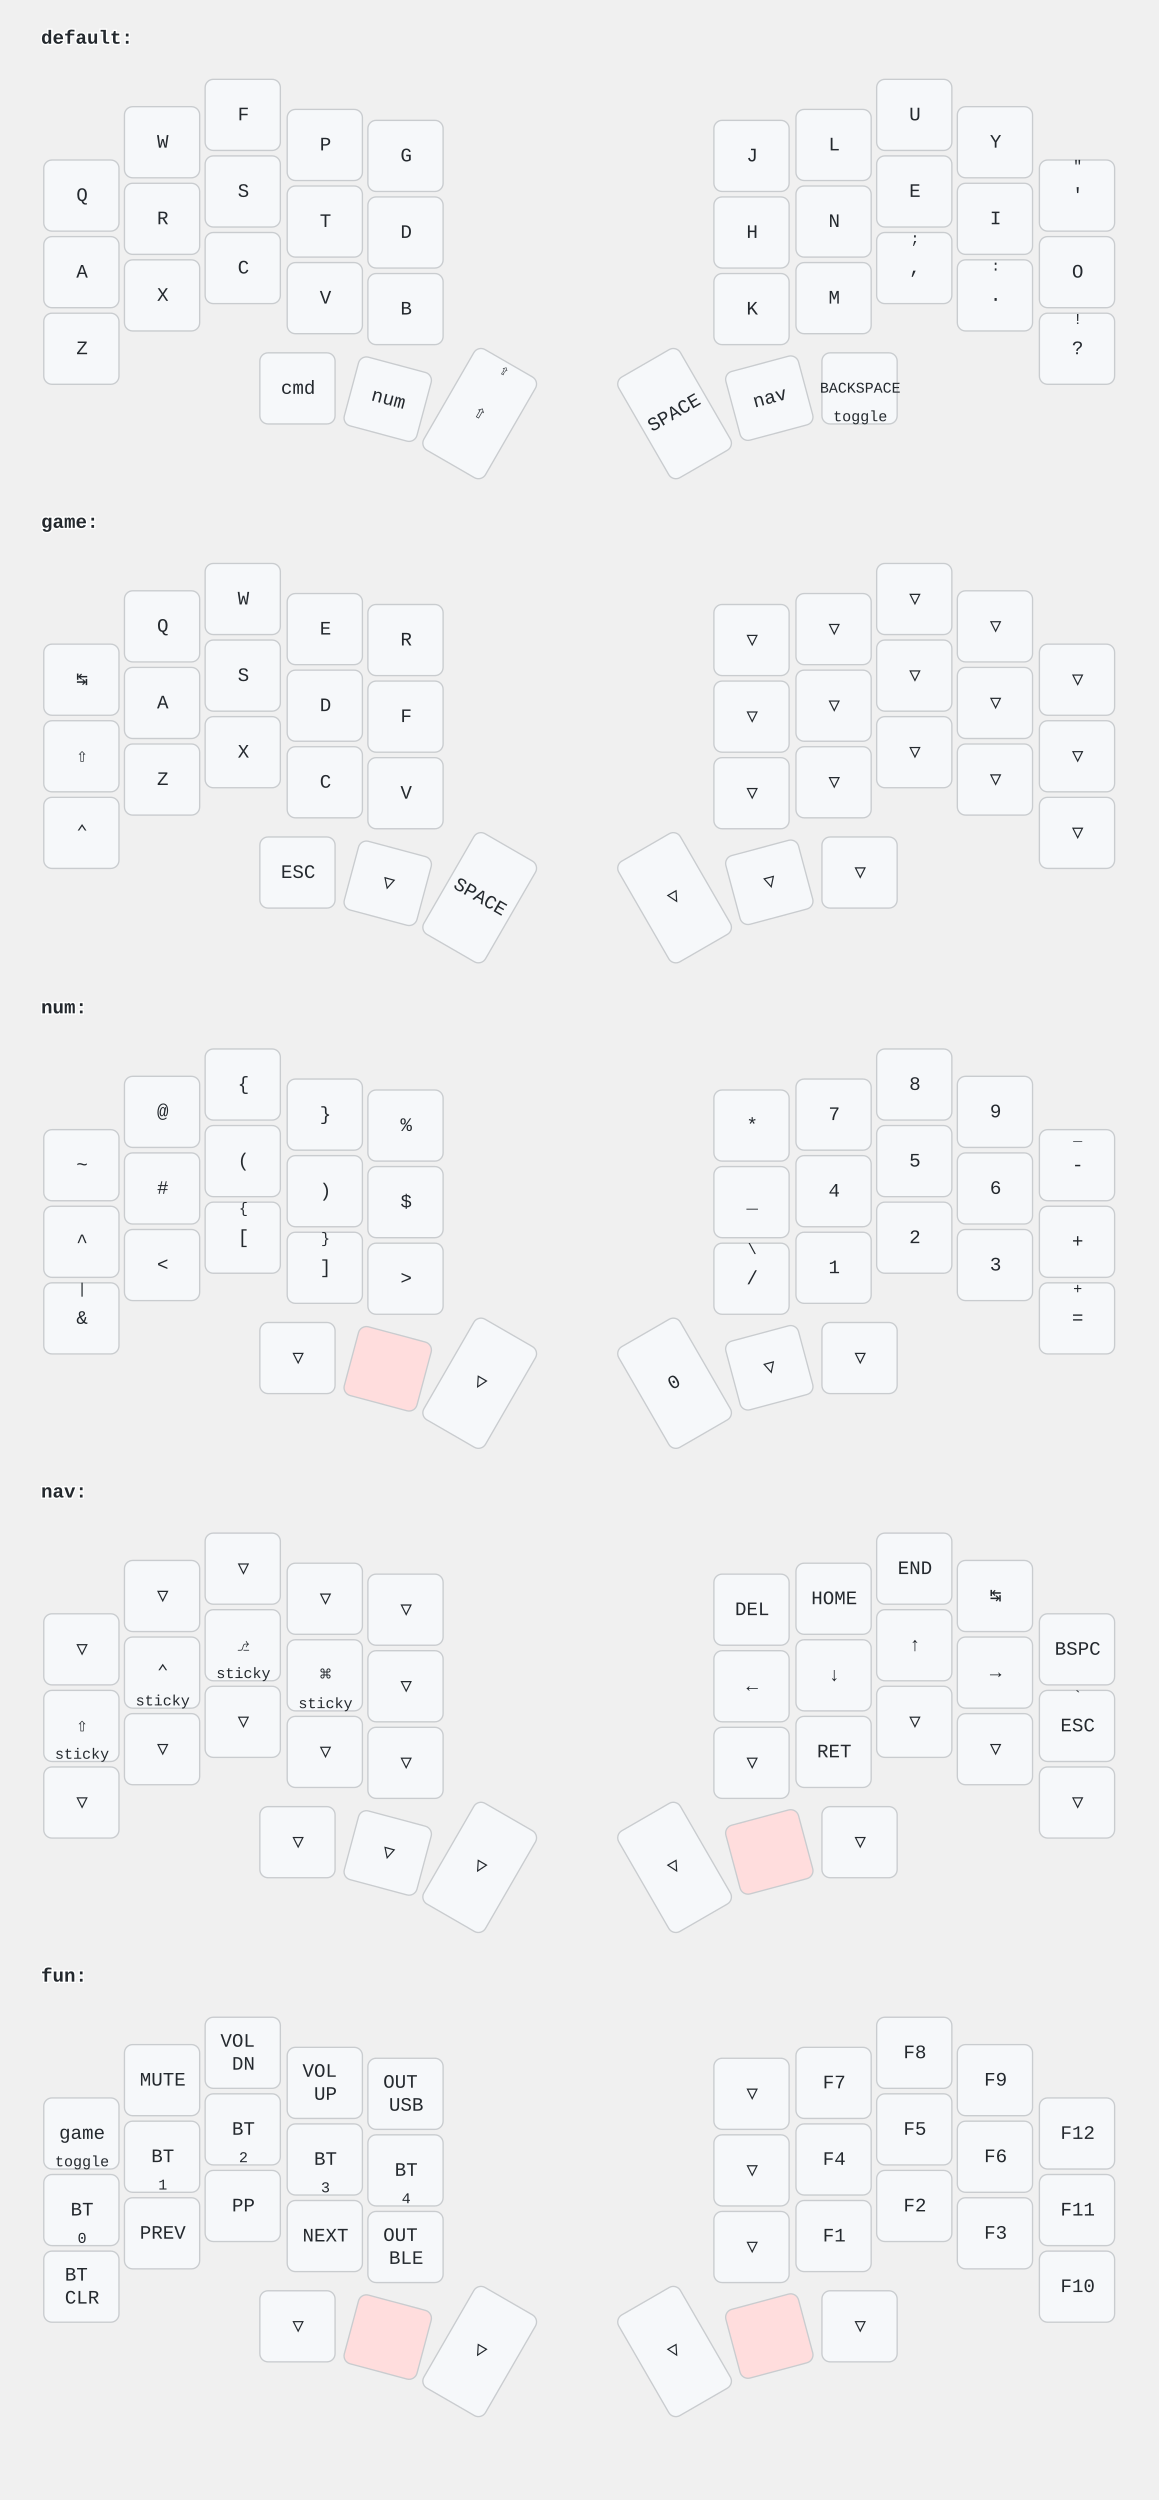
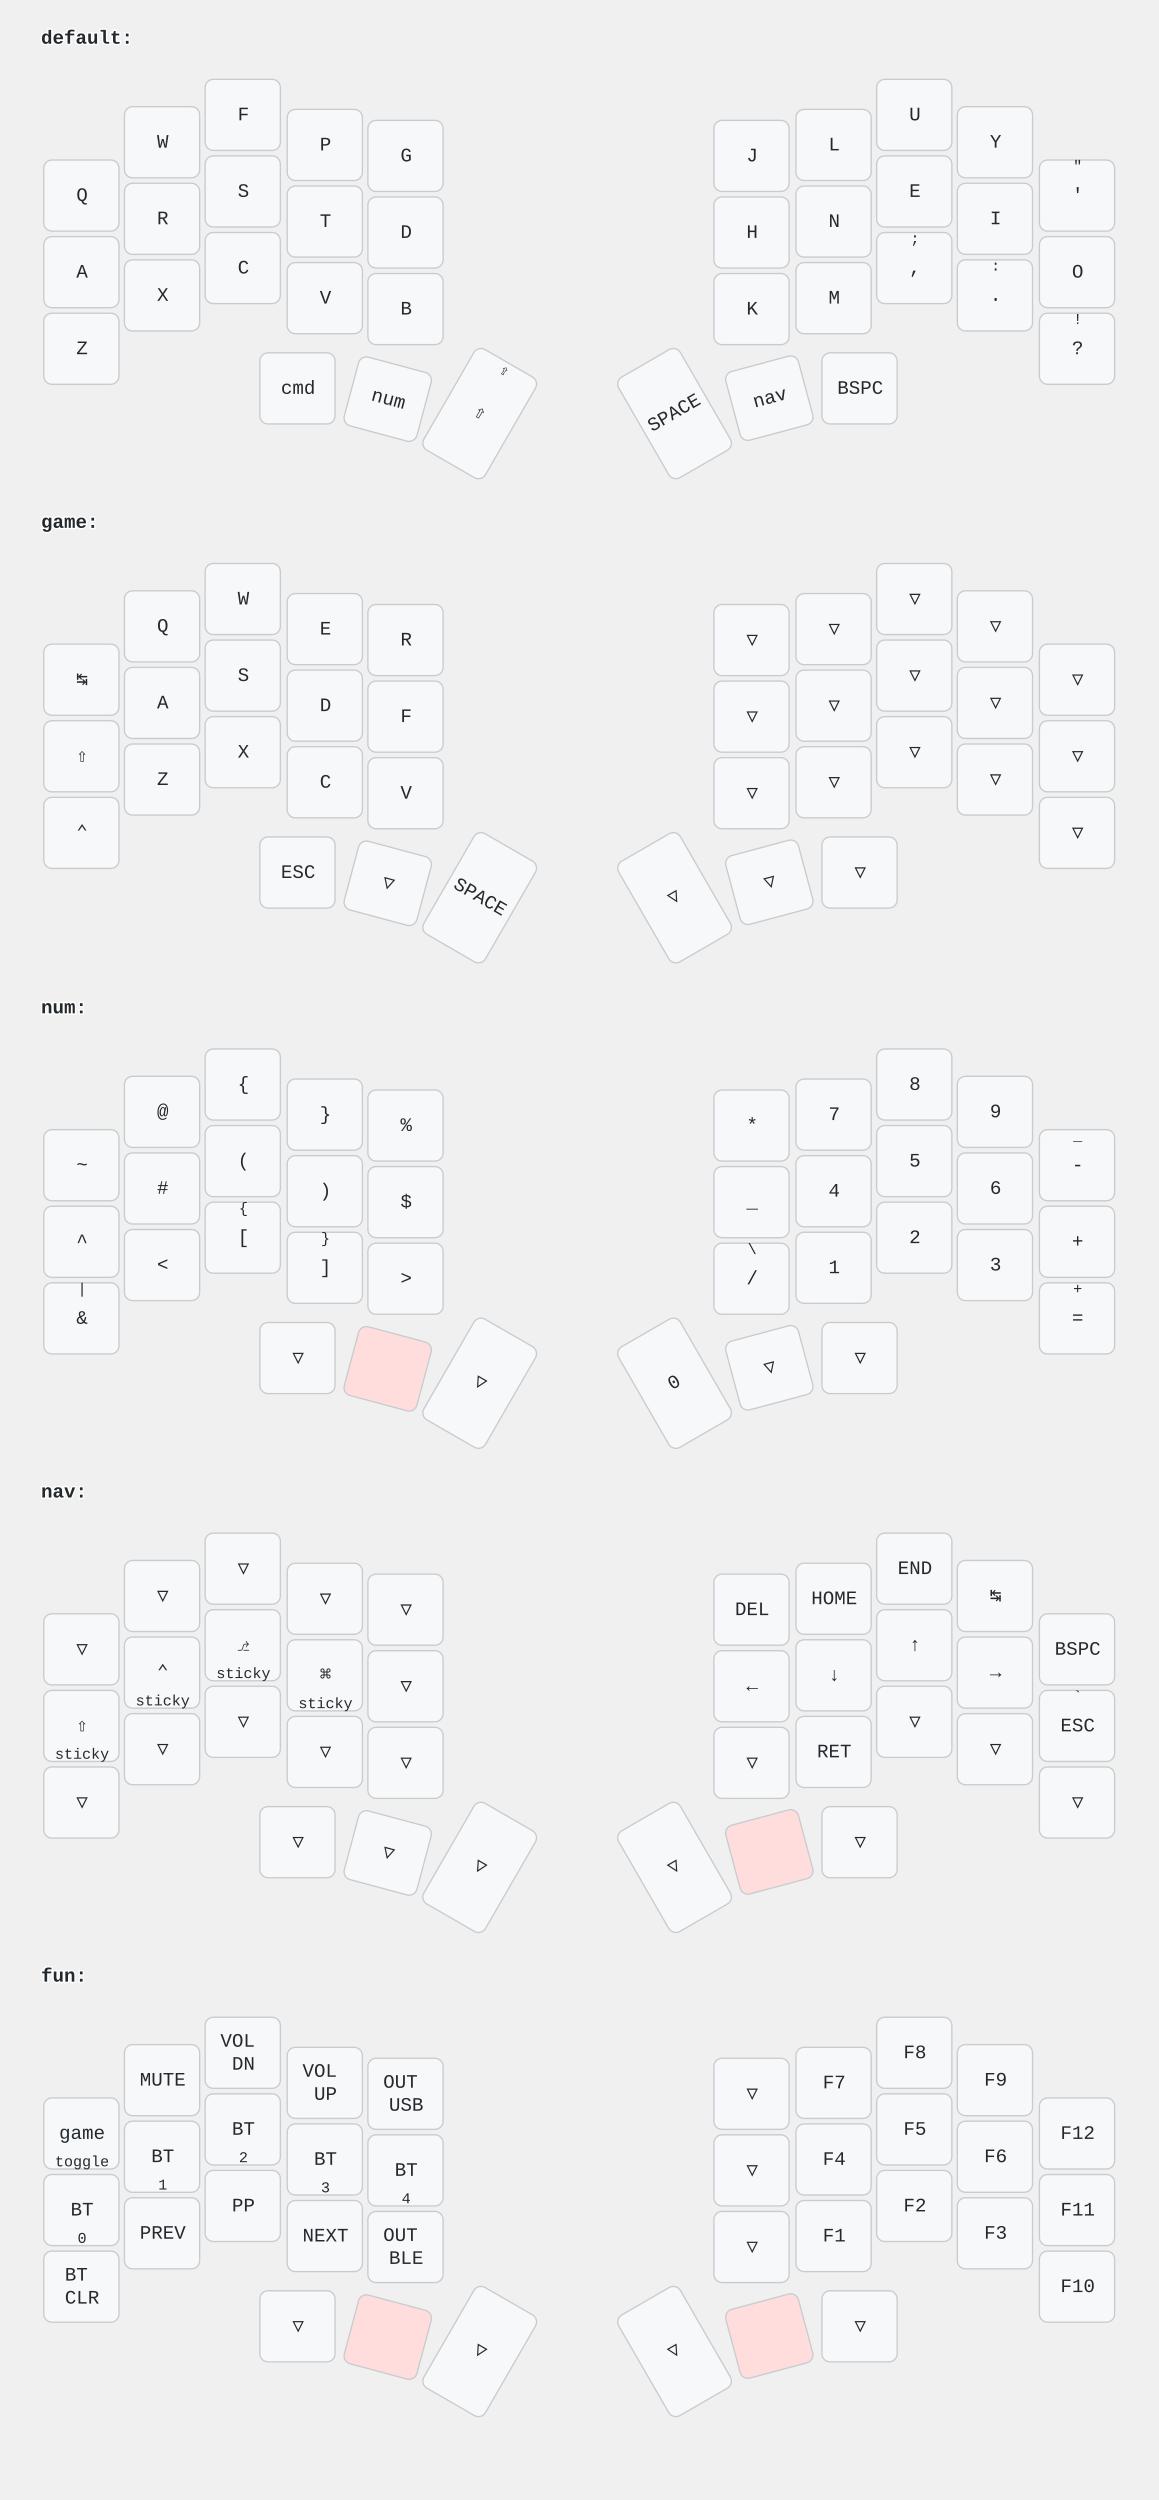
<svg xmlns="http://www.w3.org/2000/svg" width="847" height="1828" viewBox="0 0 847 1828" class="keymap">
  <style>/* font and background color specifications */
svg {
    font-family: SFMono-Regular,Consolas,Liberation Mono,Menlo,monospace;
    font-size: 14px;
    font-kerning: normal;
    text-rendering: optimizeLegibility;
    fill: #24292e;
}

/* default key styling */
rect {
    fill: #f6f8fa;
    stroke: #c9cccf;
    stroke-width: 1;
}

/* color accent for combo boxes */
rect.combo {
    fill: #cdf;
}

/* color accent for held keys */
rect.held, rect.combo.held {
    fill: #fdd;
}

/* color accent for ghost (optional) keys */
rect.ghost, rect.combo.ghost {
    fill: #ddd;
}

text {
    text-anchor: middle;
    dominant-baseline: middle;
}

/* styling for layer labels */
text.label {
    font-weight: bold;
    text-anchor: start;
    stroke: white;
    stroke-width: 2;
    paint-order: stroke;
}

/* styling for combo tap, and key hold/shifted label text */
text.combo, text.hold, text.shifted {
    font-size: 11px;
}

text.hold {
    text-anchor: middle;
    dominant-baseline: auto;
}

text.shifted {
    text-anchor: middle;
    dominant-baseline: hanging;
}

/* styling for hold/shifted label text in combo box */
text.combo.hold, text.combo.shifted {
    font-size: 8px;
}

/* styling for combo dendrons */
path {
    stroke-width: 1;
    stroke: gray;
    fill: none;
}
</style>
  <g transform="translate(30, 0)" class="layer-default">
    <text x="0" y="28" class="label" id="default">default:</text>
    <g transform="translate(0, 56)">
      <g transform="translate(30, 87)" class="key keypos-0">
        <rect rx="6" ry="6" x="-28" y="-26" width="55" height="52" class="key" />
        <text x="0" y="0" class="key tap">Q</text>
      </g>
      <g transform="translate(89, 48)" class="key keypos-1">
        <rect rx="6" ry="6" x="-28" y="-26" width="55" height="52" class="key" />
        <text x="0" y="0" class="key tap">W</text>
      </g>
      <g transform="translate(148, 28)" class="key keypos-2">
        <rect rx="6" ry="6" x="-28" y="-26" width="55" height="52" class="key" />
        <text x="0" y="0" class="key tap">F</text>
      </g>
      <g transform="translate(208, 50)" class="key keypos-3">
        <rect rx="6" ry="6" x="-28" y="-26" width="55" height="52" class="key" />
        <text x="0" y="0" class="key tap">P</text>
      </g>
      <g transform="translate(267, 58)" class="key keypos-4">
        <rect rx="6" ry="6" x="-28" y="-26" width="55" height="52" class="key" />
        <text x="0" y="0" class="key tap">G</text>
      </g>
      <g transform="translate(520, 58)" class="key keypos-5">
        <rect rx="6" ry="6" x="-28" y="-26" width="55" height="52" class="key" />
        <text x="0" y="0" class="key tap">J</text>
      </g>
      <g transform="translate(580, 50)" class="key keypos-6">
        <rect rx="6" ry="6" x="-28" y="-26" width="55" height="52" class="key" />
        <text x="0" y="0" class="key tap">L</text>
      </g>
      <g transform="translate(639, 28)" class="key keypos-7">
        <rect rx="6" ry="6" x="-28" y="-26" width="55" height="52" class="key" />
        <text x="0" y="0" class="key tap">U</text>
      </g>
      <g transform="translate(698, 48)" class="key keypos-8">
        <rect rx="6" ry="6" x="-28" y="-26" width="55" height="52" class="key" />
        <text x="0" y="0" class="key tap">Y</text>
      </g>
      <g transform="translate(758, 87)" class="key keypos-9">
        <rect rx="6" ry="6" x="-28" y="-26" width="55" height="52" class="key" />
        <text x="0" y="0" class="key tap">'</text>
        <text x="0" y="-24" class="key shifted">"</text>
      </g>
      <g transform="translate(30, 143)" class="key keypos-10">
        <rect rx="6" ry="6" x="-28" y="-26" width="55" height="52" class="key" />
        <text x="0" y="0" class="key tap">A</text>
      </g>
      <g transform="translate(89, 104)" class="key keypos-11">
        <rect rx="6" ry="6" x="-28" y="-26" width="55" height="52" class="key" />
        <text x="0" y="0" class="key tap">R</text>
      </g>
      <g transform="translate(148, 84)" class="key keypos-12">
        <rect rx="6" ry="6" x="-28" y="-26" width="55" height="52" class="key" />
        <text x="0" y="0" class="key tap">S</text>
      </g>
      <g transform="translate(208, 106)" class="key keypos-13">
        <rect rx="6" ry="6" x="-28" y="-26" width="55" height="52" class="key" />
        <text x="0" y="0" class="key tap">T</text>
      </g>
      <g transform="translate(267, 114)" class="key keypos-14">
        <rect rx="6" ry="6" x="-28" y="-26" width="55" height="52" class="key" />
        <text x="0" y="0" class="key tap">D</text>
      </g>
      <g transform="translate(520, 114)" class="key keypos-15">
        <rect rx="6" ry="6" x="-28" y="-26" width="55" height="52" class="key" />
        <text x="0" y="0" class="key tap">H</text>
      </g>
      <g transform="translate(580, 106)" class="key keypos-16">
        <rect rx="6" ry="6" x="-28" y="-26" width="55" height="52" class="key" />
        <text x="0" y="0" class="key tap">N</text>
      </g>
      <g transform="translate(639, 84)" class="key keypos-17">
        <rect rx="6" ry="6" x="-28" y="-26" width="55" height="52" class="key" />
        <text x="0" y="0" class="key tap">E</text>
      </g>
      <g transform="translate(698, 104)" class="key keypos-18">
        <rect rx="6" ry="6" x="-28" y="-26" width="55" height="52" class="key" />
        <text x="0" y="0" class="key tap">I</text>
      </g>
      <g transform="translate(758, 143)" class="key keypos-19">
        <rect rx="6" ry="6" x="-28" y="-26" width="55" height="52" class="key" />
        <text x="0" y="0" class="key tap">O</text>
      </g>
      <g transform="translate(30, 199)" class="key keypos-20">
        <rect rx="6" ry="6" x="-28" y="-26" width="55" height="52" class="key" />
        <text x="0" y="0" class="key tap">Z</text>
      </g>
      <g transform="translate(89, 160)" class="key keypos-21">
        <rect rx="6" ry="6" x="-28" y="-26" width="55" height="52" class="key" />
        <text x="0" y="0" class="key tap">X</text>
      </g>
      <g transform="translate(148, 140)" class="key keypos-22">
        <rect rx="6" ry="6" x="-28" y="-26" width="55" height="52" class="key" />
        <text x="0" y="0" class="key tap">C</text>
      </g>
      <g transform="translate(208, 162)" class="key keypos-23">
        <rect rx="6" ry="6" x="-28" y="-26" width="55" height="52" class="key" />
        <text x="0" y="0" class="key tap">V</text>
      </g>
      <g transform="translate(267, 170)" class="key keypos-24">
        <rect rx="6" ry="6" x="-28" y="-26" width="55" height="52" class="key" />
        <text x="0" y="0" class="key tap">B</text>
      </g>
      <g transform="translate(520, 170)" class="key keypos-25">
        <rect rx="6" ry="6" x="-28" y="-26" width="55" height="52" class="key" />
        <text x="0" y="0" class="key tap">K</text>
      </g>
      <g transform="translate(580, 162)" class="key keypos-26">
        <rect rx="6" ry="6" x="-28" y="-26" width="55" height="52" class="key" />
        <text x="0" y="0" class="key tap">M</text>
      </g>
      <g transform="translate(639, 140)" class="key keypos-27">
        <rect rx="6" ry="6" x="-28" y="-26" width="55" height="52" class="key" />
        <text x="0" y="0" class="key tap">,</text>
        <text x="0" y="-24" class="key shifted">;</text>
      </g>
      <g transform="translate(698, 160)" class="key keypos-28">
        <rect rx="6" ry="6" x="-28" y="-26" width="55" height="52" class="key" />
        <text x="0" y="0" class="key tap">.</text>
        <text x="0" y="-24" class="key shifted">:</text>
      </g>
      <g transform="translate(758, 199)" class="key keypos-29">
        <rect rx="6" ry="6" x="-28" y="-26" width="55" height="52" class="key" />
        <text x="0" y="0" class="key tap">?</text>
        <text x="0" y="-24" class="key shifted">!</text>
      </g>
      <g transform="translate(188, 228)" class="key keypos-30">
        <rect rx="6" ry="6" x="-28" y="-26" width="55" height="52" class="key" />
        <text x="0" y="0" class="key tap">cmd</text>
      </g>
      <g transform="translate(254, 236) rotate(15.0)" class="key keypos-31">
        <rect rx="6" ry="6" x="-28" y="-26" width="55" height="52" class="key" />
        <a href="#num">
          <text x="0" y="0" class="key tap layer-activator">num</text>
        </a>
      </g>
      <g transform="translate(321, 246) rotate(30.0)" class="key keypos-32">
        <rect rx="6" ry="6" x="-26" y="-42" width="52" height="85" class="key" />
        <text x="0" y="0" class="key tap">⇧</text>
        <text x="0" y="-40" class="key shifted">⇪</text>
      </g>
      <g transform="translate(463, 246) rotate(-30.0)" class="key keypos-33">
        <rect rx="6" ry="6" x="-26" y="-42" width="52" height="85" class="key" />
        <text x="0" y="0" class="key tap">SPACE</text>
      </g>
      <g transform="translate(533, 235) rotate(-15.0)" class="key keypos-34">
        <rect rx="6" ry="6" x="-28" y="-26" width="55" height="52" class="key" />
        <a href="#nav">
          <text x="0" y="0" class="key tap layer-activator">nav</text>
        </a>
      </g>
      <g transform="translate(599, 228)" class="key keypos-35">
        <rect rx="6" ry="6" x="-28" y="-26" width="55" height="52" class="key" />
-         <text x="0" y="0" class="key tap">
-           <tspan style="font-size: 78%">BACKSPACE</tspan>
-         </text>
-         <text x="0" y="24" class="key hold">toggle</text>
+         <text x="0" y="0" class="key tap">BSPC</text>
      </g>
    </g>
  </g>
  <g transform="translate(30, 354)" class="layer-game">
    <text x="0" y="28" class="label" id="game">game:</text>
    <g transform="translate(0, 56)">
      <g transform="translate(30, 87)" class="key keypos-0">
        <rect rx="6" ry="6" x="-28" y="-26" width="55" height="52" class="key" />
        <text x="0" y="0" class="key tap">↹</text>
      </g>
      <g transform="translate(89, 48)" class="key keypos-1">
        <rect rx="6" ry="6" x="-28" y="-26" width="55" height="52" class="key" />
        <text x="0" y="0" class="key tap">Q</text>
      </g>
      <g transform="translate(148, 28)" class="key keypos-2">
        <rect rx="6" ry="6" x="-28" y="-26" width="55" height="52" class="key" />
        <text x="0" y="0" class="key tap">W</text>
      </g>
      <g transform="translate(208, 50)" class="key keypos-3">
        <rect rx="6" ry="6" x="-28" y="-26" width="55" height="52" class="key" />
        <text x="0" y="0" class="key tap">E</text>
      </g>
      <g transform="translate(267, 58)" class="key keypos-4">
        <rect rx="6" ry="6" x="-28" y="-26" width="55" height="52" class="key" />
        <text x="0" y="0" class="key tap">R</text>
      </g>
      <g transform="translate(520, 58)" class="key trans keypos-5">
        <rect rx="6" ry="6" x="-28" y="-26" width="55" height="52" class="key trans" />
        <text x="0" y="0" class="key trans tap">▽</text>
      </g>
      <g transform="translate(580, 50)" class="key trans keypos-6">
        <rect rx="6" ry="6" x="-28" y="-26" width="55" height="52" class="key trans" />
        <text x="0" y="0" class="key trans tap">▽</text>
      </g>
      <g transform="translate(639, 28)" class="key trans keypos-7">
        <rect rx="6" ry="6" x="-28" y="-26" width="55" height="52" class="key trans" />
        <text x="0" y="0" class="key trans tap">▽</text>
      </g>
      <g transform="translate(698, 48)" class="key trans keypos-8">
        <rect rx="6" ry="6" x="-28" y="-26" width="55" height="52" class="key trans" />
        <text x="0" y="0" class="key trans tap">▽</text>
      </g>
      <g transform="translate(758, 87)" class="key trans keypos-9">
        <rect rx="6" ry="6" x="-28" y="-26" width="55" height="52" class="key trans" />
        <text x="0" y="0" class="key trans tap">▽</text>
      </g>
      <g transform="translate(30, 143)" class="key keypos-10">
        <rect rx="6" ry="6" x="-28" y="-26" width="55" height="52" class="key" />
        <text x="0" y="0" class="key tap">⇧</text>
      </g>
      <g transform="translate(89, 104)" class="key keypos-11">
        <rect rx="6" ry="6" x="-28" y="-26" width="55" height="52" class="key" />
        <text x="0" y="0" class="key tap">A</text>
      </g>
      <g transform="translate(148, 84)" class="key keypos-12">
        <rect rx="6" ry="6" x="-28" y="-26" width="55" height="52" class="key" />
        <text x="0" y="0" class="key tap">S</text>
      </g>
      <g transform="translate(208, 106)" class="key keypos-13">
        <rect rx="6" ry="6" x="-28" y="-26" width="55" height="52" class="key" />
        <text x="0" y="0" class="key tap">D</text>
      </g>
      <g transform="translate(267, 114)" class="key keypos-14">
        <rect rx="6" ry="6" x="-28" y="-26" width="55" height="52" class="key" />
        <text x="0" y="0" class="key tap">F</text>
      </g>
      <g transform="translate(520, 114)" class="key trans keypos-15">
        <rect rx="6" ry="6" x="-28" y="-26" width="55" height="52" class="key trans" />
        <text x="0" y="0" class="key trans tap">▽</text>
      </g>
      <g transform="translate(580, 106)" class="key trans keypos-16">
        <rect rx="6" ry="6" x="-28" y="-26" width="55" height="52" class="key trans" />
        <text x="0" y="0" class="key trans tap">▽</text>
      </g>
      <g transform="translate(639, 84)" class="key trans keypos-17">
        <rect rx="6" ry="6" x="-28" y="-26" width="55" height="52" class="key trans" />
        <text x="0" y="0" class="key trans tap">▽</text>
      </g>
      <g transform="translate(698, 104)" class="key trans keypos-18">
        <rect rx="6" ry="6" x="-28" y="-26" width="55" height="52" class="key trans" />
        <text x="0" y="0" class="key trans tap">▽</text>
      </g>
      <g transform="translate(758, 143)" class="key trans keypos-19">
        <rect rx="6" ry="6" x="-28" y="-26" width="55" height="52" class="key trans" />
        <text x="0" y="0" class="key trans tap">▽</text>
      </g>
      <g transform="translate(30, 199)" class="key keypos-20">
        <rect rx="6" ry="6" x="-28" y="-26" width="55" height="52" class="key" />
        <text x="0" y="0" class="key tap">⌃</text>
      </g>
      <g transform="translate(89, 160)" class="key keypos-21">
        <rect rx="6" ry="6" x="-28" y="-26" width="55" height="52" class="key" />
        <text x="0" y="0" class="key tap">Z</text>
      </g>
      <g transform="translate(148, 140)" class="key keypos-22">
        <rect rx="6" ry="6" x="-28" y="-26" width="55" height="52" class="key" />
        <text x="0" y="0" class="key tap">X</text>
      </g>
      <g transform="translate(208, 162)" class="key keypos-23">
        <rect rx="6" ry="6" x="-28" y="-26" width="55" height="52" class="key" />
        <text x="0" y="0" class="key tap">C</text>
      </g>
      <g transform="translate(267, 170)" class="key keypos-24">
        <rect rx="6" ry="6" x="-28" y="-26" width="55" height="52" class="key" />
        <text x="0" y="0" class="key tap">V</text>
      </g>
      <g transform="translate(520, 170)" class="key trans keypos-25">
        <rect rx="6" ry="6" x="-28" y="-26" width="55" height="52" class="key trans" />
        <text x="0" y="0" class="key trans tap">▽</text>
      </g>
      <g transform="translate(580, 162)" class="key trans keypos-26">
        <rect rx="6" ry="6" x="-28" y="-26" width="55" height="52" class="key trans" />
        <text x="0" y="0" class="key trans tap">▽</text>
      </g>
      <g transform="translate(639, 140)" class="key trans keypos-27">
        <rect rx="6" ry="6" x="-28" y="-26" width="55" height="52" class="key trans" />
        <text x="0" y="0" class="key trans tap">▽</text>
      </g>
      <g transform="translate(698, 160)" class="key trans keypos-28">
        <rect rx="6" ry="6" x="-28" y="-26" width="55" height="52" class="key trans" />
        <text x="0" y="0" class="key trans tap">▽</text>
      </g>
      <g transform="translate(758, 199)" class="key trans keypos-29">
        <rect rx="6" ry="6" x="-28" y="-26" width="55" height="52" class="key trans" />
        <text x="0" y="0" class="key trans tap">▽</text>
      </g>
      <g transform="translate(188, 228)" class="key keypos-30">
        <rect rx="6" ry="6" x="-28" y="-26" width="55" height="52" class="key" />
        <text x="0" y="0" class="key tap">ESC</text>
      </g>
      <g transform="translate(254, 236) rotate(15.0)" class="key trans keypos-31">
        <rect rx="6" ry="6" x="-28" y="-26" width="55" height="52" class="key trans" />
        <text x="0" y="0" class="key trans tap">▽</text>
      </g>
      <g transform="translate(321, 246) rotate(30.0)" class="key keypos-32">
        <rect rx="6" ry="6" x="-26" y="-42" width="52" height="85" class="key" />
        <text x="0" y="0" class="key tap">SPACE</text>
      </g>
      <g transform="translate(463, 246) rotate(-30.0)" class="key trans keypos-33">
        <rect rx="6" ry="6" x="-26" y="-42" width="52" height="85" class="key trans" />
        <text x="0" y="0" class="key trans tap">▽</text>
      </g>
      <g transform="translate(533, 235) rotate(-15.0)" class="key trans keypos-34">
        <rect rx="6" ry="6" x="-28" y="-26" width="55" height="52" class="key trans" />
        <text x="0" y="0" class="key trans tap">▽</text>
      </g>
      <g transform="translate(599, 228)" class="key trans keypos-35">
        <rect rx="6" ry="6" x="-28" y="-26" width="55" height="52" class="key trans" />
        <text x="0" y="0" class="key trans tap">▽</text>
      </g>
    </g>
  </g>
  <g transform="translate(30, 709)" class="layer-num">
    <text x="0" y="28" class="label" id="num">num:</text>
    <g transform="translate(0, 56)">
      <g transform="translate(30, 87)" class="key keypos-0">
        <rect rx="6" ry="6" x="-28" y="-26" width="55" height="52" class="key" />
        <text x="0" y="0" class="key tap">~</text>
      </g>
      <g transform="translate(89, 48)" class="key keypos-1">
        <rect rx="6" ry="6" x="-28" y="-26" width="55" height="52" class="key" />
        <text x="0" y="0" class="key tap">@</text>
      </g>
      <g transform="translate(148, 28)" class="key keypos-2">
        <rect rx="6" ry="6" x="-28" y="-26" width="55" height="52" class="key" />
        <text x="0" y="0" class="key tap">{</text>
      </g>
      <g transform="translate(208, 50)" class="key keypos-3">
        <rect rx="6" ry="6" x="-28" y="-26" width="55" height="52" class="key" />
        <text x="0" y="0" class="key tap">}</text>
      </g>
      <g transform="translate(267, 58)" class="key keypos-4">
        <rect rx="6" ry="6" x="-28" y="-26" width="55" height="52" class="key" />
        <text x="0" y="0" class="key tap">%</text>
      </g>
      <g transform="translate(520, 58)" class="key keypos-5">
        <rect rx="6" ry="6" x="-28" y="-26" width="55" height="52" class="key" />
        <text x="0" y="0" class="key tap">*</text>
      </g>
      <g transform="translate(580, 50)" class="key keypos-6">
        <rect rx="6" ry="6" x="-28" y="-26" width="55" height="52" class="key" />
        <text x="0" y="0" class="key tap">7</text>
      </g>
      <g transform="translate(639, 28)" class="key keypos-7">
        <rect rx="6" ry="6" x="-28" y="-26" width="55" height="52" class="key" />
        <text x="0" y="0" class="key tap">8</text>
      </g>
      <g transform="translate(698, 48)" class="key keypos-8">
        <rect rx="6" ry="6" x="-28" y="-26" width="55" height="52" class="key" />
        <text x="0" y="0" class="key tap">9</text>
      </g>
      <g transform="translate(758, 87)" class="key keypos-9">
        <rect rx="6" ry="6" x="-28" y="-26" width="55" height="52" class="key" />
        <text x="0" y="0" class="key tap">-</text>
        <text x="0" y="-24" class="key shifted">_</text>
      </g>
      <g transform="translate(30, 143)" class="key keypos-10">
        <rect rx="6" ry="6" x="-28" y="-26" width="55" height="52" class="key" />
        <text x="0" y="0" class="key tap">^</text>
      </g>
      <g transform="translate(89, 104)" class="key keypos-11">
        <rect rx="6" ry="6" x="-28" y="-26" width="55" height="52" class="key" />
        <text x="0" y="0" class="key tap">#</text>
      </g>
      <g transform="translate(148, 84)" class="key keypos-12">
        <rect rx="6" ry="6" x="-28" y="-26" width="55" height="52" class="key" />
        <text x="0" y="0" class="key tap">(</text>
      </g>
      <g transform="translate(208, 106)" class="key keypos-13">
        <rect rx="6" ry="6" x="-28" y="-26" width="55" height="52" class="key" />
        <text x="0" y="0" class="key tap">)</text>
      </g>
      <g transform="translate(267, 114)" class="key keypos-14">
        <rect rx="6" ry="6" x="-28" y="-26" width="55" height="52" class="key" />
        <text x="0" y="0" class="key tap">$</text>
      </g>
      <g transform="translate(520, 114)" class="key keypos-15">
        <rect rx="6" ry="6" x="-28" y="-26" width="55" height="52" class="key" />
        <text x="0" y="0" class="key tap">_</text>
      </g>
      <g transform="translate(580, 106)" class="key keypos-16">
        <rect rx="6" ry="6" x="-28" y="-26" width="55" height="52" class="key" />
        <text x="0" y="0" class="key tap">4</text>
      </g>
      <g transform="translate(639, 84)" class="key keypos-17">
        <rect rx="6" ry="6" x="-28" y="-26" width="55" height="52" class="key" />
        <text x="0" y="0" class="key tap">5</text>
      </g>
      <g transform="translate(698, 104)" class="key keypos-18">
        <rect rx="6" ry="6" x="-28" y="-26" width="55" height="52" class="key" />
        <text x="0" y="0" class="key tap">6</text>
      </g>
      <g transform="translate(758, 143)" class="key keypos-19">
        <rect rx="6" ry="6" x="-28" y="-26" width="55" height="52" class="key" />
        <text x="0" y="0" class="key tap">+</text>
      </g>
      <g transform="translate(30, 199)" class="key keypos-20">
        <rect rx="6" ry="6" x="-28" y="-26" width="55" height="52" class="key" />
        <text x="0" y="0" class="key tap">&amp;</text>
        <text x="0" y="-24" class="key shifted">|</text>
      </g>
      <g transform="translate(89, 160)" class="key keypos-21">
        <rect rx="6" ry="6" x="-28" y="-26" width="55" height="52" class="key" />
        <text x="0" y="0" class="key tap">&lt;</text>
      </g>
      <g transform="translate(148, 140)" class="key keypos-22">
        <rect rx="6" ry="6" x="-28" y="-26" width="55" height="52" class="key" />
        <text x="0" y="0" class="key tap">[</text>
        <text x="0" y="-24" class="key shifted">{</text>
      </g>
      <g transform="translate(208, 162)" class="key keypos-23">
        <rect rx="6" ry="6" x="-28" y="-26" width="55" height="52" class="key" />
        <text x="0" y="0" class="key tap">]</text>
        <text x="0" y="-24" class="key shifted">}</text>
      </g>
      <g transform="translate(267, 170)" class="key keypos-24">
        <rect rx="6" ry="6" x="-28" y="-26" width="55" height="52" class="key" />
        <text x="0" y="0" class="key tap">&gt;</text>
      </g>
      <g transform="translate(520, 170)" class="key keypos-25">
        <rect rx="6" ry="6" x="-28" y="-26" width="55" height="52" class="key" />
        <text x="0" y="0" class="key tap">/</text>
        <text x="0" y="-24" class="key shifted">\</text>
      </g>
      <g transform="translate(580, 162)" class="key keypos-26">
        <rect rx="6" ry="6" x="-28" y="-26" width="55" height="52" class="key" />
        <text x="0" y="0" class="key tap">1</text>
      </g>
      <g transform="translate(639, 140)" class="key keypos-27">
        <rect rx="6" ry="6" x="-28" y="-26" width="55" height="52" class="key" />
        <text x="0" y="0" class="key tap">2</text>
      </g>
      <g transform="translate(698, 160)" class="key keypos-28">
        <rect rx="6" ry="6" x="-28" y="-26" width="55" height="52" class="key" />
        <text x="0" y="0" class="key tap">3</text>
      </g>
      <g transform="translate(758, 199)" class="key keypos-29">
        <rect rx="6" ry="6" x="-28" y="-26" width="55" height="52" class="key" />
        <text x="0" y="0" class="key tap">=</text>
        <text x="0" y="-24" class="key shifted">+</text>
      </g>
      <g transform="translate(188, 228)" class="key trans keypos-30">
        <rect rx="6" ry="6" x="-28" y="-26" width="55" height="52" class="key trans" />
        <text x="0" y="0" class="key trans tap">▽</text>
      </g>
      <g transform="translate(254, 236) rotate(15.0)" class="key held keypos-31">
        <rect rx="6" ry="6" x="-28" y="-26" width="55" height="52" class="key held" />
      </g>
      <g transform="translate(321, 246) rotate(30.0)" class="key trans keypos-32">
        <rect rx="6" ry="6" x="-26" y="-42" width="52" height="85" class="key trans" />
        <text x="0" y="0" class="key trans tap">▽</text>
      </g>
      <g transform="translate(463, 246) rotate(-30.0)" class="key keypos-33">
        <rect rx="6" ry="6" x="-26" y="-42" width="52" height="85" class="key" />
        <text x="0" y="0" class="key tap">0</text>
      </g>
      <g transform="translate(533, 235) rotate(-15.0)" class="key trans keypos-34">
        <rect rx="6" ry="6" x="-28" y="-26" width="55" height="52" class="key trans" />
        <text x="0" y="0" class="key trans tap">▽</text>
      </g>
      <g transform="translate(599, 228)" class="key trans keypos-35">
        <rect rx="6" ry="6" x="-28" y="-26" width="55" height="52" class="key trans" />
        <text x="0" y="0" class="key trans tap">▽</text>
      </g>
    </g>
  </g>
  <g transform="translate(30, 1063)" class="layer-nav">
    <text x="0" y="28" class="label" id="nav">nav:</text>
    <g transform="translate(0, 56)">
      <g transform="translate(30, 87)" class="key trans keypos-0">
        <rect rx="6" ry="6" x="-28" y="-26" width="55" height="52" class="key trans" />
        <text x="0" y="0" class="key trans tap">▽</text>
      </g>
      <g transform="translate(89, 48)" class="key trans keypos-1">
        <rect rx="6" ry="6" x="-28" y="-26" width="55" height="52" class="key trans" />
        <text x="0" y="0" class="key trans tap">▽</text>
      </g>
      <g transform="translate(148, 28)" class="key trans keypos-2">
        <rect rx="6" ry="6" x="-28" y="-26" width="55" height="52" class="key trans" />
        <text x="0" y="0" class="key trans tap">▽</text>
      </g>
      <g transform="translate(208, 50)" class="key trans keypos-3">
        <rect rx="6" ry="6" x="-28" y="-26" width="55" height="52" class="key trans" />
        <text x="0" y="0" class="key trans tap">▽</text>
      </g>
      <g transform="translate(267, 58)" class="key trans keypos-4">
        <rect rx="6" ry="6" x="-28" y="-26" width="55" height="52" class="key trans" />
        <text x="0" y="0" class="key trans tap">▽</text>
      </g>
      <g transform="translate(520, 58)" class="key keypos-5">
        <rect rx="6" ry="6" x="-28" y="-26" width="55" height="52" class="key" />
        <text x="0" y="0" class="key tap">DEL</text>
      </g>
      <g transform="translate(580, 50)" class="key keypos-6">
        <rect rx="6" ry="6" x="-28" y="-26" width="55" height="52" class="key" />
        <text x="0" y="0" class="key tap">HOME</text>
      </g>
      <g transform="translate(639, 28)" class="key keypos-7">
        <rect rx="6" ry="6" x="-28" y="-26" width="55" height="52" class="key" />
        <text x="0" y="0" class="key tap">END</text>
      </g>
      <g transform="translate(698, 48)" class="key keypos-8">
        <rect rx="6" ry="6" x="-28" y="-26" width="55" height="52" class="key" />
        <text x="0" y="0" class="key tap">↹</text>
      </g>
      <g transform="translate(758, 87)" class="key keypos-9">
        <rect rx="6" ry="6" x="-28" y="-26" width="55" height="52" class="key" />
        <text x="0" y="0" class="key tap">BSPC</text>
      </g>
      <g transform="translate(30, 143)" class="key keypos-10">
        <rect rx="6" ry="6" x="-28" y="-26" width="55" height="52" class="key" />
        <text x="0" y="0" class="key tap">⇧</text>
        <text x="0" y="24" class="key hold">sticky</text>
      </g>
      <g transform="translate(89, 104)" class="key keypos-11">
        <rect rx="6" ry="6" x="-28" y="-26" width="55" height="52" class="key" />
        <text x="0" y="0" class="key tap">⌃</text>
        <text x="0" y="24" class="key hold">sticky</text>
      </g>
      <g transform="translate(148, 84)" class="key keypos-12">
        <rect rx="6" ry="6" x="-28" y="-26" width="55" height="52" class="key" />
        <text x="0" y="0" class="key tap">⎇</text>
        <text x="0" y="24" class="key hold">sticky</text>
      </g>
      <g transform="translate(208, 106)" class="key keypos-13">
        <rect rx="6" ry="6" x="-28" y="-26" width="55" height="52" class="key" />
        <text x="0" y="0" class="key tap">⌘</text>
        <text x="0" y="24" class="key hold">sticky</text>
      </g>
      <g transform="translate(267, 114)" class="key trans keypos-14">
        <rect rx="6" ry="6" x="-28" y="-26" width="55" height="52" class="key trans" />
        <text x="0" y="0" class="key trans tap">▽</text>
      </g>
      <g transform="translate(520, 114)" class="key keypos-15">
        <rect rx="6" ry="6" x="-28" y="-26" width="55" height="52" class="key" />
        <text x="0" y="0" class="key tap">←</text>
      </g>
      <g transform="translate(580, 106)" class="key keypos-16">
        <rect rx="6" ry="6" x="-28" y="-26" width="55" height="52" class="key" />
        <text x="0" y="0" class="key tap">↓</text>
      </g>
      <g transform="translate(639, 84)" class="key keypos-17">
        <rect rx="6" ry="6" x="-28" y="-26" width="55" height="52" class="key" />
        <text x="0" y="0" class="key tap">↑</text>
      </g>
      <g transform="translate(698, 104)" class="key keypos-18">
        <rect rx="6" ry="6" x="-28" y="-26" width="55" height="52" class="key" />
        <text x="0" y="0" class="key tap">→</text>
      </g>
      <g transform="translate(758, 143)" class="key keypos-19">
        <rect rx="6" ry="6" x="-28" y="-26" width="55" height="52" class="key" />
        <text x="0" y="0" class="key tap">ESC</text>
        <text x="0" y="-24" class="key shifted">`</text>
      </g>
      <g transform="translate(30, 199)" class="key trans keypos-20">
        <rect rx="6" ry="6" x="-28" y="-26" width="55" height="52" class="key trans" />
        <text x="0" y="0" class="key trans tap">▽</text>
      </g>
      <g transform="translate(89, 160)" class="key trans keypos-21">
        <rect rx="6" ry="6" x="-28" y="-26" width="55" height="52" class="key trans" />
        <text x="0" y="0" class="key trans tap">▽</text>
      </g>
      <g transform="translate(148, 140)" class="key trans keypos-22">
        <rect rx="6" ry="6" x="-28" y="-26" width="55" height="52" class="key trans" />
        <text x="0" y="0" class="key trans tap">▽</text>
      </g>
      <g transform="translate(208, 162)" class="key trans keypos-23">
        <rect rx="6" ry="6" x="-28" y="-26" width="55" height="52" class="key trans" />
        <text x="0" y="0" class="key trans tap">▽</text>
      </g>
      <g transform="translate(267, 170)" class="key trans keypos-24">
        <rect rx="6" ry="6" x="-28" y="-26" width="55" height="52" class="key trans" />
        <text x="0" y="0" class="key trans tap">▽</text>
      </g>
      <g transform="translate(520, 170)" class="key trans keypos-25">
        <rect rx="6" ry="6" x="-28" y="-26" width="55" height="52" class="key trans" />
        <text x="0" y="0" class="key trans tap">▽</text>
      </g>
      <g transform="translate(580, 162)" class="key keypos-26">
        <rect rx="6" ry="6" x="-28" y="-26" width="55" height="52" class="key" />
        <text x="0" y="0" class="key tap">RET</text>
      </g>
      <g transform="translate(639, 140)" class="key trans keypos-27">
        <rect rx="6" ry="6" x="-28" y="-26" width="55" height="52" class="key trans" />
        <text x="0" y="0" class="key trans tap">▽</text>
      </g>
      <g transform="translate(698, 160)" class="key trans keypos-28">
        <rect rx="6" ry="6" x="-28" y="-26" width="55" height="52" class="key trans" />
        <text x="0" y="0" class="key trans tap">▽</text>
      </g>
      <g transform="translate(758, 199)" class="key trans keypos-29">
        <rect rx="6" ry="6" x="-28" y="-26" width="55" height="52" class="key trans" />
        <text x="0" y="0" class="key trans tap">▽</text>
      </g>
      <g transform="translate(188, 228)" class="key trans keypos-30">
        <rect rx="6" ry="6" x="-28" y="-26" width="55" height="52" class="key trans" />
        <text x="0" y="0" class="key trans tap">▽</text>
      </g>
      <g transform="translate(254, 236) rotate(15.0)" class="key trans keypos-31">
        <rect rx="6" ry="6" x="-28" y="-26" width="55" height="52" class="key trans" />
        <text x="0" y="0" class="key trans tap">▽</text>
      </g>
      <g transform="translate(321, 246) rotate(30.0)" class="key trans keypos-32">
        <rect rx="6" ry="6" x="-26" y="-42" width="52" height="85" class="key trans" />
        <text x="0" y="0" class="key trans tap">▽</text>
      </g>
      <g transform="translate(463, 246) rotate(-30.0)" class="key trans keypos-33">
        <rect rx="6" ry="6" x="-26" y="-42" width="52" height="85" class="key trans" />
        <text x="0" y="0" class="key trans tap">▽</text>
      </g>
      <g transform="translate(533, 235) rotate(-15.0)" class="key held keypos-34">
        <rect rx="6" ry="6" x="-28" y="-26" width="55" height="52" class="key held" />
      </g>
      <g transform="translate(599, 228)" class="key trans keypos-35">
        <rect rx="6" ry="6" x="-28" y="-26" width="55" height="52" class="key trans" />
        <text x="0" y="0" class="key trans tap">▽</text>
      </g>
    </g>
  </g>
  <g transform="translate(30, 1417)" class="layer-fun">
    <text x="0" y="28" class="label" id="fun">fun:</text>
    <g transform="translate(0, 56)">
      <g transform="translate(30, 87)" class="key keypos-0">
        <rect rx="6" ry="6" x="-28" y="-26" width="55" height="52" class="key" />
        <a href="#game">
          <text x="0" y="0" class="key tap layer-activator">game</text>
        </a>
        <text x="0" y="24" class="key hold">toggle</text>
      </g>
      <g transform="translate(89, 48)" class="key keypos-1">
        <rect rx="6" ry="6" x="-28" y="-26" width="55" height="52" class="key" />
        <text x="0" y="0" class="key tap">MUTE</text>
      </g>
      <g transform="translate(148, 28)" class="key keypos-2">
        <rect rx="6" ry="6" x="-28" y="-26" width="55" height="52" class="key" />
        <text x="0" y="0" class="key tap">
          <tspan x="0" dy="-0.6em">VOL</tspan>
          <tspan x="0" dy="1.2em">DN</tspan>
        </text>
      </g>
      <g transform="translate(208, 50)" class="key keypos-3">
        <rect rx="6" ry="6" x="-28" y="-26" width="55" height="52" class="key" />
        <text x="0" y="0" class="key tap">
          <tspan x="0" dy="-0.6em">VOL</tspan>
          <tspan x="0" dy="1.2em">UP</tspan>
        </text>
      </g>
      <g transform="translate(267, 58)" class="key keypos-4">
        <rect rx="6" ry="6" x="-28" y="-26" width="55" height="52" class="key" />
        <text x="0" y="0" class="key tap">
          <tspan x="0" dy="-0.6em">OUT</tspan>
          <tspan x="0" dy="1.2em">USB</tspan>
        </text>
      </g>
      <g transform="translate(520, 58)" class="key trans keypos-5">
        <rect rx="6" ry="6" x="-28" y="-26" width="55" height="52" class="key trans" />
        <text x="0" y="0" class="key trans tap">▽</text>
      </g>
      <g transform="translate(580, 50)" class="key keypos-6">
        <rect rx="6" ry="6" x="-28" y="-26" width="55" height="52" class="key" />
        <text x="0" y="0" class="key tap">F7</text>
      </g>
      <g transform="translate(639, 28)" class="key keypos-7">
        <rect rx="6" ry="6" x="-28" y="-26" width="55" height="52" class="key" />
        <text x="0" y="0" class="key tap">F8</text>
      </g>
      <g transform="translate(698, 48)" class="key keypos-8">
        <rect rx="6" ry="6" x="-28" y="-26" width="55" height="52" class="key" />
        <text x="0" y="0" class="key tap">F9</text>
      </g>
      <g transform="translate(758, 87)" class="key keypos-9">
        <rect rx="6" ry="6" x="-28" y="-26" width="55" height="52" class="key" />
        <text x="0" y="0" class="key tap">F12</text>
      </g>
      <g transform="translate(30, 143)" class="key keypos-10">
        <rect rx="6" ry="6" x="-28" y="-26" width="55" height="52" class="key" />
        <text x="0" y="0" class="key tap">BT</text>
        <text x="0" y="24" class="key hold">0</text>
      </g>
      <g transform="translate(89, 104)" class="key keypos-11">
        <rect rx="6" ry="6" x="-28" y="-26" width="55" height="52" class="key" />
        <text x="0" y="0" class="key tap">BT</text>
        <text x="0" y="24" class="key hold">1</text>
      </g>
      <g transform="translate(148, 84)" class="key keypos-12">
        <rect rx="6" ry="6" x="-28" y="-26" width="55" height="52" class="key" />
        <text x="0" y="0" class="key tap">BT</text>
        <text x="0" y="24" class="key hold">2</text>
      </g>
      <g transform="translate(208, 106)" class="key keypos-13">
        <rect rx="6" ry="6" x="-28" y="-26" width="55" height="52" class="key" />
        <text x="0" y="0" class="key tap">BT</text>
        <text x="0" y="24" class="key hold">3</text>
      </g>
      <g transform="translate(267, 114)" class="key keypos-14">
        <rect rx="6" ry="6" x="-28" y="-26" width="55" height="52" class="key" />
        <text x="0" y="0" class="key tap">BT</text>
        <text x="0" y="24" class="key hold">4</text>
      </g>
      <g transform="translate(520, 114)" class="key trans keypos-15">
        <rect rx="6" ry="6" x="-28" y="-26" width="55" height="52" class="key trans" />
        <text x="0" y="0" class="key trans tap">▽</text>
      </g>
      <g transform="translate(580, 106)" class="key keypos-16">
        <rect rx="6" ry="6" x="-28" y="-26" width="55" height="52" class="key" />
        <text x="0" y="0" class="key tap">F4</text>
      </g>
      <g transform="translate(639, 84)" class="key keypos-17">
        <rect rx="6" ry="6" x="-28" y="-26" width="55" height="52" class="key" />
        <text x="0" y="0" class="key tap">F5</text>
      </g>
      <g transform="translate(698, 104)" class="key keypos-18">
        <rect rx="6" ry="6" x="-28" y="-26" width="55" height="52" class="key" />
        <text x="0" y="0" class="key tap">F6</text>
      </g>
      <g transform="translate(758, 143)" class="key keypos-19">
        <rect rx="6" ry="6" x="-28" y="-26" width="55" height="52" class="key" />
        <text x="0" y="0" class="key tap">F11</text>
      </g>
      <g transform="translate(30, 199)" class="key keypos-20">
        <rect rx="6" ry="6" x="-28" y="-26" width="55" height="52" class="key" />
        <text x="0" y="0" class="key tap">
          <tspan x="0" dy="-0.6em">BT</tspan>
          <tspan x="0" dy="1.2em">CLR</tspan>
        </text>
      </g>
      <g transform="translate(89, 160)" class="key keypos-21">
        <rect rx="6" ry="6" x="-28" y="-26" width="55" height="52" class="key" />
        <text x="0" y="0" class="key tap">PREV</text>
      </g>
      <g transform="translate(148, 140)" class="key keypos-22">
        <rect rx="6" ry="6" x="-28" y="-26" width="55" height="52" class="key" />
        <text x="0" y="0" class="key tap">PP</text>
      </g>
      <g transform="translate(208, 162)" class="key keypos-23">
        <rect rx="6" ry="6" x="-28" y="-26" width="55" height="52" class="key" />
        <text x="0" y="0" class="key tap">NEXT</text>
      </g>
      <g transform="translate(267, 170)" class="key keypos-24">
        <rect rx="6" ry="6" x="-28" y="-26" width="55" height="52" class="key" />
        <text x="0" y="0" class="key tap">
          <tspan x="0" dy="-0.6em">OUT</tspan>
          <tspan x="0" dy="1.2em">BLE</tspan>
        </text>
      </g>
      <g transform="translate(520, 170)" class="key trans keypos-25">
        <rect rx="6" ry="6" x="-28" y="-26" width="55" height="52" class="key trans" />
        <text x="0" y="0" class="key trans tap">▽</text>
      </g>
      <g transform="translate(580, 162)" class="key keypos-26">
        <rect rx="6" ry="6" x="-28" y="-26" width="55" height="52" class="key" />
        <text x="0" y="0" class="key tap">F1</text>
      </g>
      <g transform="translate(639, 140)" class="key keypos-27">
        <rect rx="6" ry="6" x="-28" y="-26" width="55" height="52" class="key" />
        <text x="0" y="0" class="key tap">F2</text>
      </g>
      <g transform="translate(698, 160)" class="key keypos-28">
        <rect rx="6" ry="6" x="-28" y="-26" width="55" height="52" class="key" />
        <text x="0" y="0" class="key tap">F3</text>
      </g>
      <g transform="translate(758, 199)" class="key keypos-29">
        <rect rx="6" ry="6" x="-28" y="-26" width="55" height="52" class="key" />
        <text x="0" y="0" class="key tap">F10</text>
      </g>
      <g transform="translate(188, 228)" class="key trans keypos-30">
        <rect rx="6" ry="6" x="-28" y="-26" width="55" height="52" class="key trans" />
        <text x="0" y="0" class="key trans tap">▽</text>
      </g>
      <g transform="translate(254, 236) rotate(15.0)" class="key held keypos-31">
        <rect rx="6" ry="6" x="-28" y="-26" width="55" height="52" class="key held" />
      </g>
      <g transform="translate(321, 246) rotate(30.0)" class="key trans keypos-32">
        <rect rx="6" ry="6" x="-26" y="-42" width="52" height="85" class="key trans" />
        <text x="0" y="0" class="key trans tap">▽</text>
      </g>
      <g transform="translate(463, 246) rotate(-30.0)" class="key trans keypos-33">
        <rect rx="6" ry="6" x="-26" y="-42" width="52" height="85" class="key trans" />
        <text x="0" y="0" class="key trans tap">▽</text>
      </g>
      <g transform="translate(533, 235) rotate(-15.0)" class="key held keypos-34">
        <rect rx="6" ry="6" x="-28" y="-26" width="55" height="52" class="key held" />
      </g>
      <g transform="translate(599, 228)" class="key trans keypos-35">
        <rect rx="6" ry="6" x="-28" y="-26" width="55" height="52" class="key trans" />
        <text x="0" y="0" class="key trans tap">▽</text>
      </g>
    </g>
  </g>
</svg>
